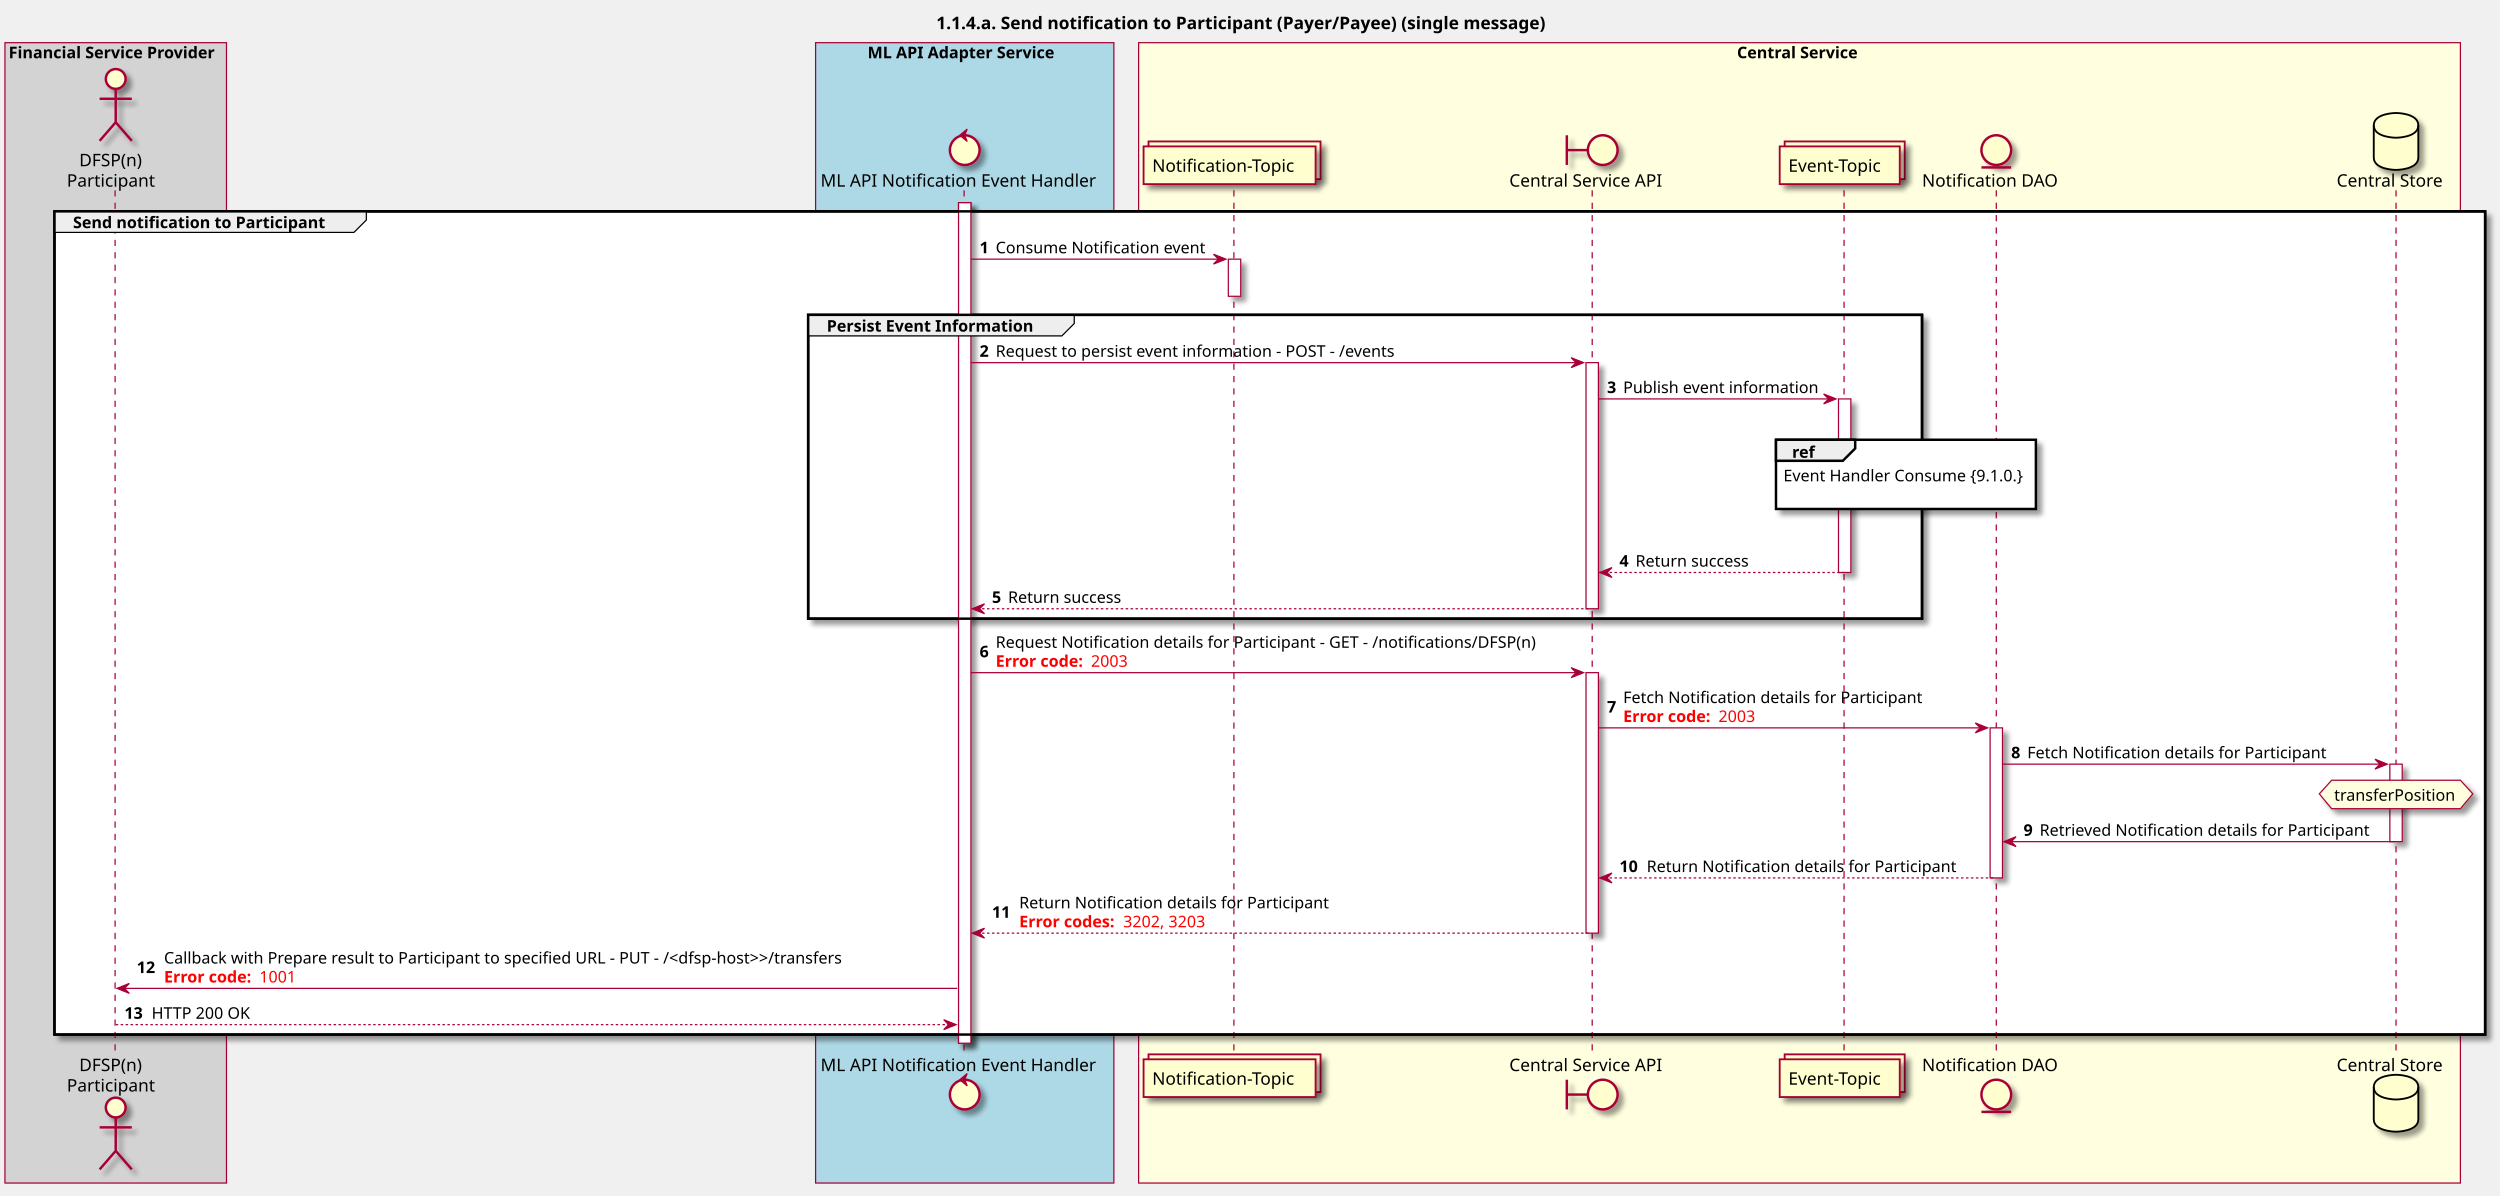
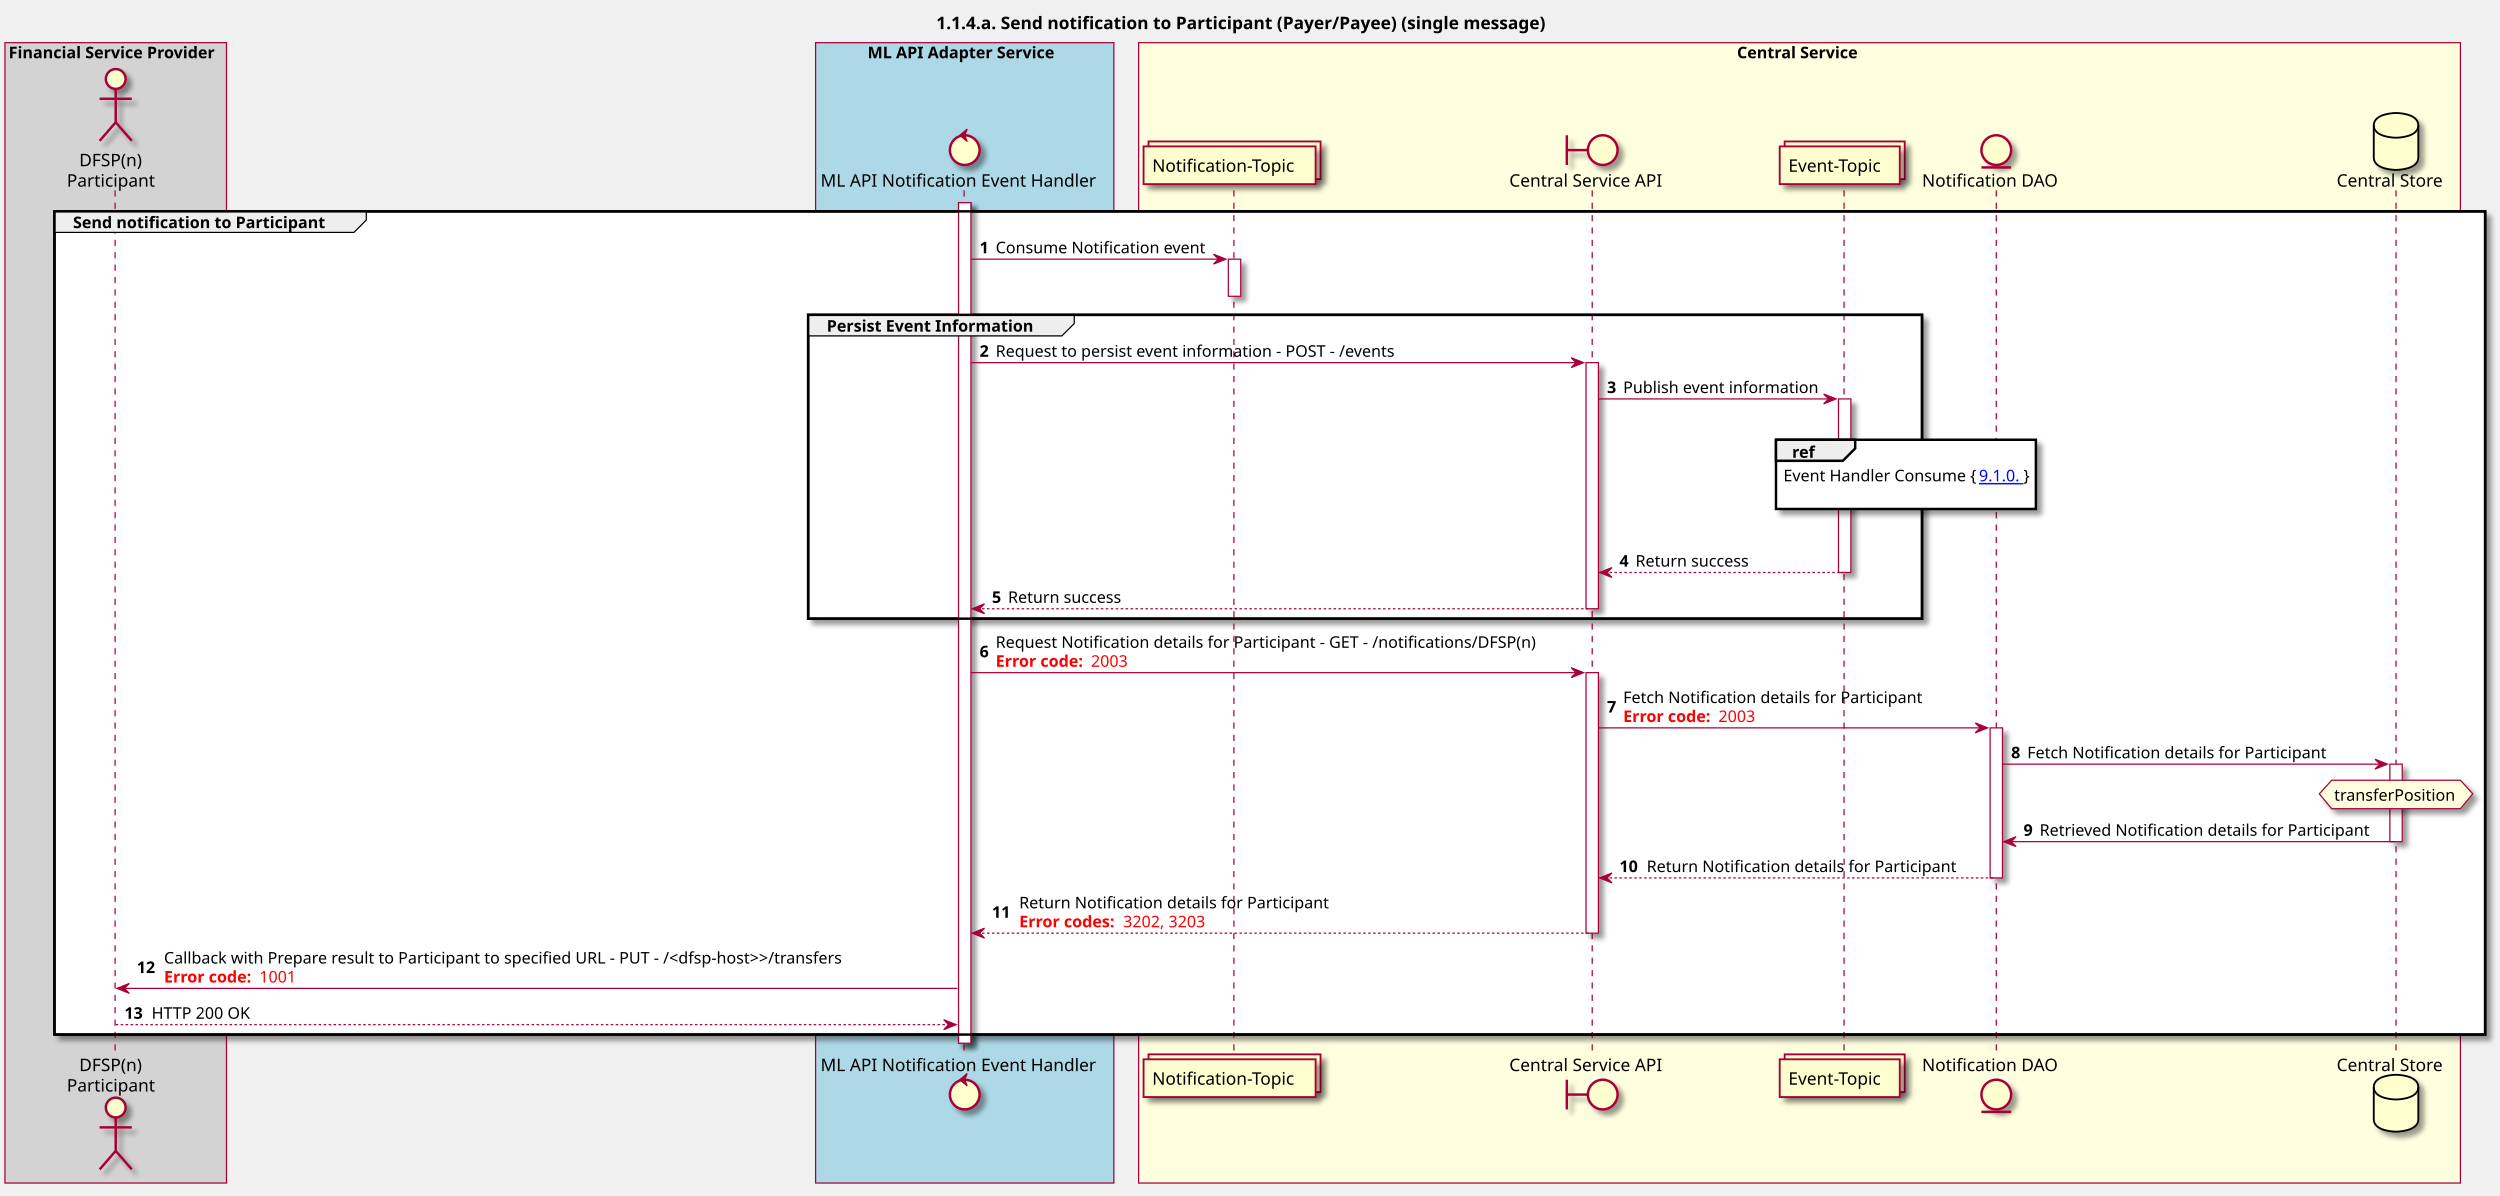
- <svg xmlns="http://www.w3.org/2000/svg" contentScriptType="application/ecmascript" contentStyleType="text/css" height="966px" preserveAspectRatio="none" style="width:2020px;height:966px;" version="1.1" viewBox="0 0 2020 966" width="2020px" zoomAndPan="magnify">
+ <svg xmlns="http://www.w3.org/2000/svg" xmlns:xlink="http://www.w3.org/1999/xlink" contentScriptType="application/ecmascript" contentStyleType="text/css" height="966px" preserveAspectRatio="none" style="width:2020px;height:966px;" version="1.1" viewBox="0 0 2020 966" width="2020px" zoomAndPan="magnify">
  <defs>
-     <filter height="300%" id="f1hbpbzcnpvtog" width="300%" x="-1" y="-1">
+     <filter height="300%" id="f4esg9w4hob68" width="300%" x="-1" y="-1">
      <feGaussianBlur result="blurOut" stdDeviation="2.0" />
      <feColorMatrix in="blurOut" result="blurOut2" type="matrix" values="0 0 0 0 0 0 0 0 0 0 0 0 0 0 0 0 0 0 .4 0" />
      <feOffset dx="4.0" dy="4.0" in="blurOut2" result="blurOut3" />
      <feBlend in="SourceGraphic" in2="blurOut3" mode="normal" />
    </filter>
  </defs>
  <g>
    <text fill="#000000" font-family="sans-serif" font-size="14" font-weight="bold" lengthAdjust="spacingAndGlyphs" textLength="508" x="756.5" y="23.535">1.1.4.a. Send notification to Participant (Payer/Payee) (single message)</text>
    <rect fill="#D3D3D3" height="921.406" style="stroke: #A80036; stroke-width: 1.0;" width="179" x="4" y="34.488" />
    <text fill="#000000" font-family="sans-serif" font-size="13" font-weight="bold" lengthAdjust="spacingAndGlyphs" textLength="173" x="7" y="47.057">Financial Service Provider</text>
    <rect fill="#ADD8E6" height="921.406" style="stroke: #A80036; stroke-width: 1.0;" width="241" x="659" y="34.488" />
    <text fill="#000000" font-family="sans-serif" font-size="13" font-weight="bold" lengthAdjust="spacingAndGlyphs" textLength="157" x="701" y="47.057">ML API Adapter Service</text>
    <rect fill="#FFFFE0" height="921.406" style="stroke: #A80036; stroke-width: 1.0;" width="1068" x="920" y="34.488" />
    <text fill="#000000" font-family="sans-serif" font-size="13" font-weight="bold" lengthAdjust="spacingAndGlyphs" textLength="101" x="1403.5" y="47.057">Central Service</text>
-     <rect fill="#FFFFFF" filter="url(#f1hbpbzcnpvtog)" height="679.143" style="stroke: #A80036; stroke-width: 1.0;" width="10" x="774.5" y="163.775" />
-     <rect fill="#FFFFFF" filter="url(#f1hbpbzcnpvtog)" height="30" style="stroke: #A80036; stroke-width: 1.0;" width="10" x="992.5" y="209.397" />
-     <rect fill="#FFFFFF" filter="url(#f1hbpbzcnpvtog)" height="198.863" style="stroke: #A80036; stroke-width: 1.0;" width="10" x="1281.5" y="293.018" />
-     <rect fill="#FFFFFF" filter="url(#f1hbpbzcnpvtog)" height="210.484" style="stroke: #A80036; stroke-width: 1.0;" width="10" x="1281.5" y="543.502" />
-     <rect fill="#FFFFFF" filter="url(#f1hbpbzcnpvtog)" height="140.242" style="stroke: #A80036; stroke-width: 1.0;" width="10" x="1485.5" y="322.328" />
-     <rect fill="#FFFFFF" filter="url(#f1hbpbzcnpvtog)" height="121.242" style="stroke: #A80036; stroke-width: 1.0;" width="10" x="1608" y="588.123" />
-     <rect fill="#FFFFFF" filter="url(#f1hbpbzcnpvtog)" height="62.621" style="stroke: #A80036; stroke-width: 1.0;" width="10" x="1931" y="617.434" />
-     <rect fill="#FFFFFF" filter="url(#f1hbpbzcnpvtog)" height="665.143" style="stroke: #000000; stroke-width: 2.0;" width="1964" x="44" y="170.775" />
-     <rect fill="#FFFFFF" filter="url(#f1hbpbzcnpvtog)" height="245.484" style="stroke: #000000; stroke-width: 2.0;" width="900" x="653" y="254.397" />
+     <rect fill="#FFFFFF" filter="url(#f4esg9w4hob68)" height="679.143" style="stroke: #A80036; stroke-width: 1.0;" width="10" x="774.5" y="163.775" />
+     <rect fill="#FFFFFF" filter="url(#f4esg9w4hob68)" height="30" style="stroke: #A80036; stroke-width: 1.0;" width="10" x="992.5" y="209.397" />
+     <rect fill="#FFFFFF" filter="url(#f4esg9w4hob68)" height="198.863" style="stroke: #A80036; stroke-width: 1.0;" width="10" x="1281.5" y="293.018" />
+     <rect fill="#FFFFFF" filter="url(#f4esg9w4hob68)" height="210.484" style="stroke: #A80036; stroke-width: 1.0;" width="10" x="1281.5" y="543.502" />
+     <rect fill="#FFFFFF" filter="url(#f4esg9w4hob68)" height="140.242" style="stroke: #A80036; stroke-width: 1.0;" width="10" x="1485.5" y="322.328" />
+     <rect fill="#FFFFFF" filter="url(#f4esg9w4hob68)" height="121.242" style="stroke: #A80036; stroke-width: 1.0;" width="10" x="1608" y="588.123" />
+     <rect fill="#FFFFFF" filter="url(#f4esg9w4hob68)" height="62.621" style="stroke: #A80036; stroke-width: 1.0;" width="10" x="1931" y="617.434" />
+     <rect fill="#FFFFFF" filter="url(#f4esg9w4hob68)" height="665.143" style="stroke: #000000; stroke-width: 2.0;" width="1964" x="44" y="170.775" />
+     <rect fill="#FFFFFF" filter="url(#f4esg9w4hob68)" height="245.484" style="stroke: #000000; stroke-width: 2.0;" width="900" x="653" y="254.397" />
    <line style="stroke: #A80036; stroke-width: 1.0; stroke-dasharray: 5.0,5.0;" x1="93" x2="93" y1="153.775" y2="852.918" />
    <line style="stroke: #A80036; stroke-width: 1.0; stroke-dasharray: 5.0,5.0;" x1="779" x2="779" y1="153.775" y2="852.918" />
    <line style="stroke: #A80036; stroke-width: 1.0; stroke-dasharray: 5.0,5.0;" x1="997" x2="997" y1="153.775" y2="852.918" />
    <line style="stroke: #A80036; stroke-width: 1.0; stroke-dasharray: 5.0,5.0;" x1="1286.5" x2="1286.5" y1="153.775" y2="852.918" />
    <line style="stroke: #A80036; stroke-width: 1.0; stroke-dasharray: 5.0,5.0;" x1="1490" x2="1490" y1="153.775" y2="852.918" />
    <line style="stroke: #A80036; stroke-width: 1.0; stroke-dasharray: 5.0,5.0;" x1="1613" x2="1613" y1="153.775" y2="852.918" />
    <line style="stroke: #A80036; stroke-width: 1.0; stroke-dasharray: 5.0,5.0;" x1="1936" x2="1936" y1="153.775" y2="852.918" />
    <text fill="#000000" font-family="sans-serif" font-size="14" lengthAdjust="spacingAndGlyphs" textLength="53" x="64" y="134.334">DFSP(n)</text>
    <text fill="#000000" font-family="sans-serif" font-size="14" lengthAdjust="spacingAndGlyphs" textLength="73" x="54" y="150.822">Participant</text>
-     <ellipse cx="93.5" cy="63.799" fill="#FEFECE" filter="url(#f1hbpbzcnpvtog)" rx="8" ry="8" style="stroke: #A80036; stroke-width: 2.0;" />
-     <path d="M93.5,71.799 L93.5,98.799 M80.5,79.799 L106.5,79.799 M93.5,98.799 L80.5,113.799 M93.5,98.799 L106.5,113.799 " fill="none" filter="url(#f1hbpbzcnpvtog)" style="stroke: #A80036; stroke-width: 2.0;" />
+     <ellipse cx="93.5" cy="63.799" fill="#FEFECE" filter="url(#f4esg9w4hob68)" rx="8" ry="8" style="stroke: #A80036; stroke-width: 2.0;" />
+     <path d="M93.5,71.799 L93.5,98.799 M80.5,79.799 L106.5,79.799 M93.5,98.799 L80.5,113.799 M93.5,98.799 L106.5,113.799 " fill="none" filter="url(#f4esg9w4hob68)" style="stroke: #A80036; stroke-width: 2.0;" />
    <text fill="#000000" font-family="sans-serif" font-size="14" lengthAdjust="spacingAndGlyphs" textLength="53" x="64" y="865.453">DFSP(n)</text>
    <text fill="#000000" font-family="sans-serif" font-size="14" lengthAdjust="spacingAndGlyphs" textLength="73" x="54" y="881.941">Participant</text>
-     <ellipse cx="93.5" cy="894.894" fill="#FEFECE" filter="url(#f1hbpbzcnpvtog)" rx="8" ry="8" style="stroke: #A80036; stroke-width: 2.0;" />
-     <path d="M93.5,902.894 L93.5,929.894 M80.5,910.894 L106.5,910.894 M93.5,929.894 L80.5,944.894 M93.5,929.894 L106.5,944.894 " fill="none" filter="url(#f1hbpbzcnpvtog)" style="stroke: #A80036; stroke-width: 2.0;" />
+     <ellipse cx="93.5" cy="894.894" fill="#FEFECE" filter="url(#f4esg9w4hob68)" rx="8" ry="8" style="stroke: #A80036; stroke-width: 2.0;" />
+     <path d="M93.5,902.894 L93.5,929.894 M80.5,910.894 L106.5,910.894 M93.5,929.894 L80.5,944.894 M93.5,929.894 L106.5,944.894 " fill="none" filter="url(#f4esg9w4hob68)" style="stroke: #A80036; stroke-width: 2.0;" />
    <text fill="#000000" font-family="sans-serif" font-size="14" lengthAdjust="spacingAndGlyphs" textLength="227" x="663" y="150.822">ML API Notification Event Handler</text>
-     <ellipse cx="779.5" cy="121.287" fill="#FEFECE" filter="url(#f1hbpbzcnpvtog)" rx="12" ry="12" style="stroke: #A80036; stroke-width: 2.0;" />
+     <ellipse cx="779.5" cy="121.287" fill="#FEFECE" filter="url(#f4esg9w4hob68)" rx="12" ry="12" style="stroke: #A80036; stroke-width: 2.0;" />
    <polygon fill="#A80036" points="775.5,109.287,781.5,104.287,779.5,109.287,781.5,114.287,775.5,109.287" style="stroke: #A80036; stroke-width: 1.0;" />
    <text fill="#000000" font-family="sans-serif" font-size="14" lengthAdjust="spacingAndGlyphs" textLength="227" x="663" y="865.453">ML API Notification Event Handler</text>
-     <ellipse cx="779.5" cy="884.406" fill="#FEFECE" filter="url(#f1hbpbzcnpvtog)" rx="12" ry="12" style="stroke: #A80036; stroke-width: 2.0;" />
+     <ellipse cx="779.5" cy="884.406" fill="#FEFECE" filter="url(#f4esg9w4hob68)" rx="12" ry="12" style="stroke: #A80036; stroke-width: 2.0;" />
    <polygon fill="#A80036" points="775.5,872.406,781.5,867.406,779.5,872.406,781.5,877.406,775.5,872.406" style="stroke: #A80036; stroke-width: 1.0;" />
-     <rect fill="#FEFECE" filter="url(#f1hbpbzcnpvtog)" height="30.488" style="stroke: #A80036; stroke-width: 1.5;" width="139" x="928" y="114.287" />
-     <rect fill="#FEFECE" filter="url(#f1hbpbzcnpvtog)" height="30.488" style="stroke: #A80036; stroke-width: 1.5;" width="139" x="924" y="118.287" />
+     <rect fill="#FEFECE" filter="url(#f4esg9w4hob68)" height="30.488" style="stroke: #A80036; stroke-width: 1.5;" width="139" x="928" y="114.287" />
+     <rect fill="#FEFECE" filter="url(#f4esg9w4hob68)" height="30.488" style="stroke: #A80036; stroke-width: 1.5;" width="139" x="924" y="118.287" />
    <text fill="#000000" font-family="sans-serif" font-size="14" lengthAdjust="spacingAndGlyphs" textLength="125" x="931" y="138.822">Notification-Topic</text>
-     <rect fill="#FEFECE" filter="url(#f1hbpbzcnpvtog)" height="30.488" style="stroke: #A80036; stroke-width: 1.5;" width="139" x="928" y="851.918" />
-     <rect fill="#FEFECE" filter="url(#f1hbpbzcnpvtog)" height="30.488" style="stroke: #A80036; stroke-width: 1.5;" width="139" x="924" y="855.918" />
+     <rect fill="#FEFECE" filter="url(#f4esg9w4hob68)" height="30.488" style="stroke: #A80036; stroke-width: 1.5;" width="139" x="928" y="851.918" />
+     <rect fill="#FEFECE" filter="url(#f4esg9w4hob68)" height="30.488" style="stroke: #A80036; stroke-width: 1.5;" width="139" x="924" y="855.918" />
    <text fill="#000000" font-family="sans-serif" font-size="14" lengthAdjust="spacingAndGlyphs" textLength="125" x="931" y="876.453">Notification-Topic</text>
    <text fill="#000000" font-family="sans-serif" font-size="14" lengthAdjust="spacingAndGlyphs" textLength="128" x="1219.5" y="150.822">Central Service API</text>
-     <path d="M1266,109.287 L1266,133.287 M1266,121.287 L1283,121.287 " fill="none" filter="url(#f1hbpbzcnpvtog)" style="stroke: #A80036; stroke-width: 2.0;" />
-     <ellipse cx="1295" cy="121.287" fill="#FEFECE" filter="url(#f1hbpbzcnpvtog)" rx="12" ry="12" style="stroke: #A80036; stroke-width: 2.0;" />
+     <path d="M1266,109.287 L1266,133.287 M1266,121.287 L1283,121.287 " fill="none" filter="url(#f4esg9w4hob68)" style="stroke: #A80036; stroke-width: 2.0;" />
+     <ellipse cx="1295" cy="121.287" fill="#FEFECE" filter="url(#f4esg9w4hob68)" rx="12" ry="12" style="stroke: #A80036; stroke-width: 2.0;" />
    <text fill="#000000" font-family="sans-serif" font-size="14" lengthAdjust="spacingAndGlyphs" textLength="128" x="1219.5" y="865.453">Central Service API</text>
-     <path d="M1266,872.406 L1266,896.406 M1266,884.406 L1283,884.406 " fill="none" filter="url(#f1hbpbzcnpvtog)" style="stroke: #A80036; stroke-width: 2.0;" />
-     <ellipse cx="1295" cy="884.406" fill="#FEFECE" filter="url(#f1hbpbzcnpvtog)" rx="12" ry="12" style="stroke: #A80036; stroke-width: 2.0;" />
-     <rect fill="#FEFECE" filter="url(#f1hbpbzcnpvtog)" height="30.488" style="stroke: #A80036; stroke-width: 1.5;" width="97" x="1442" y="114.287" />
-     <rect fill="#FEFECE" filter="url(#f1hbpbzcnpvtog)" height="30.488" style="stroke: #A80036; stroke-width: 1.5;" width="97" x="1438" y="118.287" />
+     <path d="M1266,872.406 L1266,896.406 M1266,884.406 L1283,884.406 " fill="none" filter="url(#f4esg9w4hob68)" style="stroke: #A80036; stroke-width: 2.0;" />
+     <ellipse cx="1295" cy="884.406" fill="#FEFECE" filter="url(#f4esg9w4hob68)" rx="12" ry="12" style="stroke: #A80036; stroke-width: 2.0;" />
+     <rect fill="#FEFECE" filter="url(#f4esg9w4hob68)" height="30.488" style="stroke: #A80036; stroke-width: 1.5;" width="97" x="1442" y="114.287" />
+     <rect fill="#FEFECE" filter="url(#f4esg9w4hob68)" height="30.488" style="stroke: #A80036; stroke-width: 1.5;" width="97" x="1438" y="118.287" />
    <text fill="#000000" font-family="sans-serif" font-size="14" lengthAdjust="spacingAndGlyphs" textLength="83" x="1445" y="138.822">Event-Topic</text>
-     <rect fill="#FEFECE" filter="url(#f1hbpbzcnpvtog)" height="30.488" style="stroke: #A80036; stroke-width: 1.5;" width="97" x="1442" y="851.918" />
-     <rect fill="#FEFECE" filter="url(#f1hbpbzcnpvtog)" height="30.488" style="stroke: #A80036; stroke-width: 1.5;" width="97" x="1438" y="855.918" />
+     <rect fill="#FEFECE" filter="url(#f4esg9w4hob68)" height="30.488" style="stroke: #A80036; stroke-width: 1.5;" width="97" x="1442" y="851.918" />
+     <rect fill="#FEFECE" filter="url(#f4esg9w4hob68)" height="30.488" style="stroke: #A80036; stroke-width: 1.5;" width="97" x="1438" y="855.918" />
    <text fill="#000000" font-family="sans-serif" font-size="14" lengthAdjust="spacingAndGlyphs" textLength="83" x="1445" y="876.453">Event-Topic</text>
    <text fill="#000000" font-family="sans-serif" font-size="14" lengthAdjust="spacingAndGlyphs" textLength="114" x="1553" y="150.822">Notification DAO</text>
-     <ellipse cx="1613" cy="121.287" fill="#FEFECE" filter="url(#f1hbpbzcnpvtog)" rx="12" ry="12" style="stroke: #A80036; stroke-width: 2.0;" />
+     <ellipse cx="1613" cy="121.287" fill="#FEFECE" filter="url(#f4esg9w4hob68)" rx="12" ry="12" style="stroke: #A80036; stroke-width: 2.0;" />
    <line style="stroke: #A80036; stroke-width: 2.0;" x1="1601" x2="1625" y1="135.287" y2="135.287" />
    <text fill="#000000" font-family="sans-serif" font-size="14" lengthAdjust="spacingAndGlyphs" textLength="114" x="1553" y="865.453">Notification DAO</text>
-     <ellipse cx="1613" cy="884.406" fill="#FEFECE" filter="url(#f1hbpbzcnpvtog)" rx="12" ry="12" style="stroke: #A80036; stroke-width: 2.0;" />
+     <ellipse cx="1613" cy="884.406" fill="#FEFECE" filter="url(#f4esg9w4hob68)" rx="12" ry="12" style="stroke: #A80036; stroke-width: 2.0;" />
    <line style="stroke: #A80036; stroke-width: 2.0;" x1="1601" x2="1625" y1="898.406" y2="898.406" />
    <text fill="#000000" font-family="sans-serif" font-size="14" lengthAdjust="spacingAndGlyphs" textLength="90" x="1888" y="150.822">Central Store</text>
-     <path d="M1918,101.287 C1918,91.287 1936,91.287 1936,91.287 C1936,91.287 1954,91.287 1954,101.287 L1954,127.287 C1954,137.287 1936,137.287 1936,137.287 C1936,137.287 1918,137.287 1918,127.287 L1918,101.287 " fill="#FEFECE" filter="url(#f1hbpbzcnpvtog)" style="stroke: #000000; stroke-width: 1.5;" />
+     <path d="M1918,101.287 C1918,91.287 1936,91.287 1936,91.287 C1936,91.287 1954,91.287 1954,101.287 L1954,127.287 C1954,137.287 1936,137.287 1936,137.287 C1936,137.287 1918,137.287 1918,127.287 L1918,101.287 " fill="#FEFECE" filter="url(#f4esg9w4hob68)" style="stroke: #000000; stroke-width: 1.5;" />
    <path d="M1918,101.287 C1918,111.287 1936,111.287 1936,111.287 C1936,111.287 1954,111.287 1954,101.287 " fill="none" style="stroke: #000000; stroke-width: 1.5;" />
    <text fill="#000000" font-family="sans-serif" font-size="14" lengthAdjust="spacingAndGlyphs" textLength="90" x="1888" y="865.453">Central Store</text>
-     <path d="M1918,878.406 C1918,868.406 1936,868.406 1936,868.406 C1936,868.406 1954,868.406 1954,878.406 L1954,904.406 C1954,914.406 1936,914.406 1936,914.406 C1936,914.406 1918,914.406 1918,904.406 L1918,878.406 " fill="#FEFECE" filter="url(#f1hbpbzcnpvtog)" style="stroke: #000000; stroke-width: 1.5;" />
+     <path d="M1918,878.406 C1918,868.406 1936,868.406 1936,868.406 C1936,868.406 1954,868.406 1954,878.406 L1954,904.406 C1954,914.406 1936,914.406 1936,914.406 C1936,914.406 1918,914.406 1918,904.406 L1918,878.406 " fill="#FEFECE" filter="url(#f4esg9w4hob68)" style="stroke: #000000; stroke-width: 1.5;" />
    <path d="M1918,878.406 C1918,888.406 1936,888.406 1936,888.406 C1936,888.406 1954,888.406 1954,878.406 " fill="none" style="stroke: #000000; stroke-width: 1.5;" />
-     <rect fill="#FFFFFF" filter="url(#f1hbpbzcnpvtog)" height="679.143" style="stroke: #A80036; stroke-width: 1.0;" width="10" x="774.5" y="163.775" />
-     <rect fill="#FFFFFF" filter="url(#f1hbpbzcnpvtog)" height="30" style="stroke: #A80036; stroke-width: 1.0;" width="10" x="992.5" y="209.397" />
-     <rect fill="#FFFFFF" filter="url(#f1hbpbzcnpvtog)" height="198.863" style="stroke: #A80036; stroke-width: 1.0;" width="10" x="1281.5" y="293.018" />
-     <rect fill="#FFFFFF" filter="url(#f1hbpbzcnpvtog)" height="210.484" style="stroke: #A80036; stroke-width: 1.0;" width="10" x="1281.5" y="543.502" />
-     <rect fill="#FFFFFF" filter="url(#f1hbpbzcnpvtog)" height="140.242" style="stroke: #A80036; stroke-width: 1.0;" width="10" x="1485.5" y="322.328" />
-     <rect fill="#FFFFFF" filter="url(#f1hbpbzcnpvtog)" height="121.242" style="stroke: #A80036; stroke-width: 1.0;" width="10" x="1608" y="588.123" />
-     <rect fill="#FFFFFF" filter="url(#f1hbpbzcnpvtog)" height="62.621" style="stroke: #A80036; stroke-width: 1.0;" width="10" x="1931" y="617.434" />
+     <rect fill="#FFFFFF" filter="url(#f4esg9w4hob68)" height="679.143" style="stroke: #A80036; stroke-width: 1.0;" width="10" x="774.5" y="163.775" />
+     <rect fill="#FFFFFF" filter="url(#f4esg9w4hob68)" height="30" style="stroke: #A80036; stroke-width: 1.0;" width="10" x="992.5" y="209.397" />
+     <rect fill="#FFFFFF" filter="url(#f4esg9w4hob68)" height="198.863" style="stroke: #A80036; stroke-width: 1.0;" width="10" x="1281.5" y="293.018" />
+     <rect fill="#FFFFFF" filter="url(#f4esg9w4hob68)" height="210.484" style="stroke: #A80036; stroke-width: 1.0;" width="10" x="1281.5" y="543.502" />
+     <rect fill="#FFFFFF" filter="url(#f4esg9w4hob68)" height="140.242" style="stroke: #A80036; stroke-width: 1.0;" width="10" x="1485.5" y="322.328" />
+     <rect fill="#FFFFFF" filter="url(#f4esg9w4hob68)" height="121.242" style="stroke: #A80036; stroke-width: 1.0;" width="10" x="1608" y="588.123" />
+     <rect fill="#FFFFFF" filter="url(#f4esg9w4hob68)" height="62.621" style="stroke: #A80036; stroke-width: 1.0;" width="10" x="1931" y="617.434" />
    <path d="M44,170.775 L296,170.775 L296,177.775 L286,187.775 L44,187.775 L44,170.775 " fill="#EEEEEE" style="stroke: #000000; stroke-width: 1.0;" />
    <rect fill="none" height="665.143" style="stroke: #000000; stroke-width: 2.0;" width="1964" x="44" y="170.775" />
    <text fill="#000000" font-family="sans-serif" font-size="13" font-weight="bold" lengthAdjust="spacingAndGlyphs" textLength="207" x="59" y="184.344">Send notification to Participant</text>
    <polygon fill="#A80036" points="980.5,205.397,990.5,209.397,980.5,213.397,984.5,209.397" style="stroke: #A80036; stroke-width: 1.0;" />
    <line style="stroke: #A80036; stroke-width: 1.0;" x1="784.5" x2="986.5" y1="209.397" y2="209.397" />
    <text fill="#000000" font-family="sans-serif" font-size="13" font-weight="bold" lengthAdjust="spacingAndGlyphs" textLength="9" x="791.5" y="204.654">1</text>
    <text fill="#000000" font-family="sans-serif" font-size="13" lengthAdjust="spacingAndGlyphs" textLength="176" x="804.5" y="204.654">Consume Notification event</text>
    <path d="M653,254.397 L868,254.397 L868,261.397 L858,271.397 L653,271.397 L653,254.397 " fill="#EEEEEE" style="stroke: #000000; stroke-width: 1.0;" />
    <rect fill="none" height="245.484" style="stroke: #000000; stroke-width: 2.0;" width="900" x="653" y="254.397" />
    <text fill="#000000" font-family="sans-serif" font-size="13" font-weight="bold" lengthAdjust="spacingAndGlyphs" textLength="170" x="668" y="267.965">Persist Event Information</text>
    <polygon fill="#A80036" points="1269.5,289.018,1279.5,293.018,1269.5,297.018,1273.5,293.018" style="stroke: #A80036; stroke-width: 1.0;" />
    <line style="stroke: #A80036; stroke-width: 1.0;" x1="784.5" x2="1275.5" y1="293.018" y2="293.018" />
    <text fill="#000000" font-family="sans-serif" font-size="13" font-weight="bold" lengthAdjust="spacingAndGlyphs" textLength="9" x="791.5" y="288.275">2</text>
    <text fill="#000000" font-family="sans-serif" font-size="13" lengthAdjust="spacingAndGlyphs" textLength="342" x="804.5" y="288.275">Request to persist event information - POST - /events</text>
    <polygon fill="#A80036" points="1473.5,318.328,1483.5,322.328,1473.5,326.328,1477.5,322.328" style="stroke: #A80036; stroke-width: 1.0;" />
    <line style="stroke: #A80036; stroke-width: 1.0;" x1="1291.5" x2="1479.5" y1="322.328" y2="322.328" />
    <text fill="#000000" font-family="sans-serif" font-size="13" font-weight="bold" lengthAdjust="spacingAndGlyphs" textLength="9" x="1298.5" y="317.586">3</text>
    <text fill="#000000" font-family="sans-serif" font-size="13" lengthAdjust="spacingAndGlyphs" textLength="162" x="1311.5" y="317.586">Publish event information</text>
-     <rect fill="#FFFFFF" filter="url(#f1hbpbzcnpvtog)" height="55.932" style="stroke: #000000; stroke-width: 2.0;" width="210" x="1435" y="355.328" />
+     <rect fill="#FFFFFF" filter="url(#f4esg9w4hob68)" height="55.932" style="stroke: #000000; stroke-width: 2.0;" width="210" x="1435" y="355.328" />
    <polygon fill="#EEEEEE" points="1435,355.328,1499,355.328,1499,362.328,1489,372.328,1435,372.328,1435,355.328" style="stroke: #000000; stroke-width: 2.0;" />
    <text fill="#000000" font-family="sans-serif" font-size="13" font-weight="bold" lengthAdjust="spacingAndGlyphs" textLength="19" x="1448" y="369.897">ref</text>
-     <text fill="#000000" font-family="sans-serif" font-size="13" lengthAdjust="spacingAndGlyphs" textLength="198" x="1441" y="388.897">Event Handler Consume {9.1.0.}</text>
+     <text fill="#000000" font-family="sans-serif" font-size="13" lengthAdjust="spacingAndGlyphs" textLength="158" x="1441" y="388.897">Event Handler Consume {</text>
+     <a target="_top" xlink:actuate="onRequest" xlink:href="https://github.com/mojaloop/docs/blob/develop/CentralServices/seq_diagrams/seq-event-9.1.0.svg" xlink:show="new" xlink:title="https://github.com/mojaloop/docs/blob/develop/CentralServices/seq_diagrams/seq-event-9.1.0.svg" xlink:type="simple">
+       <text fill="#0000FF" font-family="sans-serif" font-size="13" lengthAdjust="spacingAndGlyphs" text-decoration="underline" textLength="36" x="1599" y="388.897">9.1.0.</text>
+       <line style="stroke: #0000FF; stroke-width: 1.0;" x1="1599" x2="1635" y1="390.897" y2="390.897" />
+     </a>
+     <text fill="#000000" font-family="sans-serif" font-size="13" lengthAdjust="spacingAndGlyphs" textLength="4" x="1635" y="388.897">}</text>
    <text fill="#000000" font-family="sans-serif" font-size="13" lengthAdjust="spacingAndGlyphs" textLength="0" x="1445" y="404.207" />
    <polygon fill="#A80036" points="1302.5,458.57,1292.5,462.57,1302.5,466.57,1298.5,462.57" style="stroke: #A80036; stroke-width: 1.0;" />
    <line style="stroke: #A80036; stroke-width: 1.0; stroke-dasharray: 2.0,2.0;" x1="1296.5" x2="1489.5" y1="462.57" y2="462.57" />
    <text fill="#000000" font-family="sans-serif" font-size="13" font-weight="bold" lengthAdjust="spacingAndGlyphs" textLength="9" x="1308.5" y="457.828">4</text>
    <text fill="#000000" font-family="sans-serif" font-size="13" lengthAdjust="spacingAndGlyphs" textLength="95" x="1321.5" y="457.828">Return success</text>
    <polygon fill="#A80036" points="795.5,487.881,785.5,491.881,795.5,495.881,791.5,491.881" style="stroke: #A80036; stroke-width: 1.0;" />
    <line style="stroke: #A80036; stroke-width: 1.0; stroke-dasharray: 2.0,2.0;" x1="789.5" x2="1285.5" y1="491.881" y2="491.881" />
    <text fill="#000000" font-family="sans-serif" font-size="13" font-weight="bold" lengthAdjust="spacingAndGlyphs" textLength="9" x="801.5" y="487.139">5</text>
    <text fill="#000000" font-family="sans-serif" font-size="13" lengthAdjust="spacingAndGlyphs" textLength="95" x="814.5" y="487.139">Return success</text>
    <polygon fill="#A80036" points="1269.5,539.502,1279.5,543.502,1269.5,547.502,1273.5,543.502" style="stroke: #A80036; stroke-width: 1.0;" />
    <line style="stroke: #A80036; stroke-width: 1.0;" x1="784.5" x2="1275.5" y1="543.502" y2="543.502" />
    <text fill="#000000" font-family="sans-serif" font-size="13" font-weight="bold" lengthAdjust="spacingAndGlyphs" textLength="9" x="791.5" y="531.105">6</text>
    <text fill="#000000" font-family="sans-serif" font-size="13" lengthAdjust="spacingAndGlyphs" textLength="465" x="804.5" y="523.449">Request Notification details for Participant - GET - /notifications/DFSP(n)</text>
    <text fill="#FF0000" font-family="sans-serif" font-size="13" font-weight="bold" lengthAdjust="spacingAndGlyphs" textLength="73" x="804.5" y="538.76">Error code:</text>
    <text fill="#FF0000" font-family="sans-serif" font-size="13" lengthAdjust="spacingAndGlyphs" textLength="32" x="881.5" y="538.76">2003</text>
    <polygon fill="#A80036" points="1596,584.123,1606,588.123,1596,592.123,1600,588.123" style="stroke: #A80036; stroke-width: 1.0;" />
    <line style="stroke: #A80036; stroke-width: 1.0;" x1="1291.5" x2="1602" y1="588.123" y2="588.123" />
    <text fill="#000000" font-family="sans-serif" font-size="13" font-weight="bold" lengthAdjust="spacingAndGlyphs" textLength="9" x="1298.5" y="575.726">7</text>
    <text fill="#000000" font-family="sans-serif" font-size="13" lengthAdjust="spacingAndGlyphs" textLength="252" x="1311.5" y="568.07">Fetch Notification details for Participant</text>
    <text fill="#FF0000" font-family="sans-serif" font-size="13" font-weight="bold" lengthAdjust="spacingAndGlyphs" textLength="73" x="1311.5" y="583.381">Error code:</text>
    <text fill="#FF0000" font-family="sans-serif" font-size="13" lengthAdjust="spacingAndGlyphs" textLength="32" x="1388.5" y="583.381">2003</text>
    <polygon fill="#A80036" points="1919,613.434,1929,617.434,1919,621.434,1923,617.434" style="stroke: #A80036; stroke-width: 1.0;" />
    <line style="stroke: #A80036; stroke-width: 1.0;" x1="1618" x2="1925" y1="617.434" y2="617.434" />
    <text fill="#000000" font-family="sans-serif" font-size="13" font-weight="bold" lengthAdjust="spacingAndGlyphs" textLength="9" x="1625" y="612.691">8</text>
    <text fill="#000000" font-family="sans-serif" font-size="13" lengthAdjust="spacingAndGlyphs" textLength="252" x="1638" y="612.691">Fetch Notification details for Participant</text>
-     <polygon fill="#FFFFE0" filter="url(#f1hbpbzcnpvtog)" points="1884,630.434,1988,630.434,1998,641.434,1988,653.434,1884,653.434,1874,641.434,1884,630.434" style="stroke: #A80036; stroke-width: 1.0;" />
+     <polygon fill="#FFFFE0" filter="url(#f4esg9w4hob68)" points="1884,630.434,1988,630.434,1998,641.434,1988,653.434,1884,653.434,1874,641.434,1884,630.434" style="stroke: #A80036; stroke-width: 1.0;" />
    <text fill="#000000" font-family="sans-serif" font-size="13" lengthAdjust="spacingAndGlyphs" textLength="100" x="1886" y="647.002">transferPosition</text>
    <polygon fill="#A80036" points="1629,676.055,1619,680.055,1629,684.055,1625,680.055" style="stroke: #A80036; stroke-width: 1.0;" />
    <line style="stroke: #A80036; stroke-width: 1.0;" x1="1623" x2="1935" y1="680.055" y2="680.055" />
    <text fill="#000000" font-family="sans-serif" font-size="13" font-weight="bold" lengthAdjust="spacingAndGlyphs" textLength="9" x="1635" y="675.312">9</text>
    <text fill="#000000" font-family="sans-serif" font-size="13" lengthAdjust="spacingAndGlyphs" textLength="276" x="1648" y="675.312">Retrieved Notification details for Participant</text>
    <polygon fill="#A80036" points="1302.5,705.365,1292.5,709.365,1302.5,713.365,1298.5,709.365" style="stroke: #A80036; stroke-width: 1.0;" />
    <line style="stroke: #A80036; stroke-width: 1.0; stroke-dasharray: 2.0,2.0;" x1="1296.5" x2="1612" y1="709.365" y2="709.365" />
    <text fill="#000000" font-family="sans-serif" font-size="13" font-weight="bold" lengthAdjust="spacingAndGlyphs" textLength="18" x="1308.5" y="704.623">10</text>
    <text fill="#000000" font-family="sans-serif" font-size="13" lengthAdjust="spacingAndGlyphs" textLength="259" x="1330.5" y="704.623">Return Notification details for Participant</text>
    <polygon fill="#A80036" points="795.5,749.986,785.5,753.986,795.5,757.986,791.5,753.986" style="stroke: #A80036; stroke-width: 1.0;" />
    <line style="stroke: #A80036; stroke-width: 1.0; stroke-dasharray: 2.0,2.0;" x1="789.5" x2="1285.5" y1="753.986" y2="753.986" />
    <text fill="#000000" font-family="sans-serif" font-size="13" font-weight="bold" lengthAdjust="spacingAndGlyphs" textLength="18" x="801.5" y="741.589">11</text>
    <text fill="#000000" font-family="sans-serif" font-size="13" lengthAdjust="spacingAndGlyphs" textLength="259" x="823.5" y="733.934">Return Notification details for Participant</text>
    <text fill="#FF0000" font-family="sans-serif" font-size="13" font-weight="bold" lengthAdjust="spacingAndGlyphs" textLength="80" x="823.5" y="749.244">Error codes:</text>
    <text fill="#FF0000" font-family="sans-serif" font-size="13" lengthAdjust="spacingAndGlyphs" textLength="72" x="907.5" y="749.244">3202, 3203</text>
    <polygon fill="#A80036" points="104.5,794.607,94.5,798.607,104.5,802.607,100.5,798.607" style="stroke: #A80036; stroke-width: 1.0;" />
    <line style="stroke: #A80036; stroke-width: 1.0;" x1="98.5" x2="773.5" y1="798.607" y2="798.607" />
    <text fill="#000000" font-family="sans-serif" font-size="13" font-weight="bold" lengthAdjust="spacingAndGlyphs" textLength="18" x="110.5" y="786.21">12</text>
    <text fill="#000000" font-family="sans-serif" font-size="13" lengthAdjust="spacingAndGlyphs" textLength="589" x="132.5" y="778.555">Callback with Prepare result to Participant to specified URL - PUT - /&lt;dfsp-host&gt;&gt;/transfers</text>
    <text fill="#FF0000" font-family="sans-serif" font-size="13" font-weight="bold" lengthAdjust="spacingAndGlyphs" textLength="73" x="132.5" y="793.865">Error code:</text>
    <text fill="#FF0000" font-family="sans-serif" font-size="13" lengthAdjust="spacingAndGlyphs" textLength="32" x="209.5" y="793.865">1001</text>
    <polygon fill="#A80036" points="762.5,823.918,772.5,827.918,762.5,831.918,766.5,827.918" style="stroke: #A80036; stroke-width: 1.0;" />
    <line style="stroke: #A80036; stroke-width: 1.0; stroke-dasharray: 2.0,2.0;" x1="93.5" x2="768.5" y1="827.918" y2="827.918" />
    <text fill="#000000" font-family="sans-serif" font-size="13" font-weight="bold" lengthAdjust="spacingAndGlyphs" textLength="18" x="100.5" y="823.176">13</text>
    <text fill="#000000" font-family="sans-serif" font-size="13" lengthAdjust="spacingAndGlyphs" textLength="83" x="122.5" y="823.176">HTTP 200 OK</text>
  </g>
</svg>
